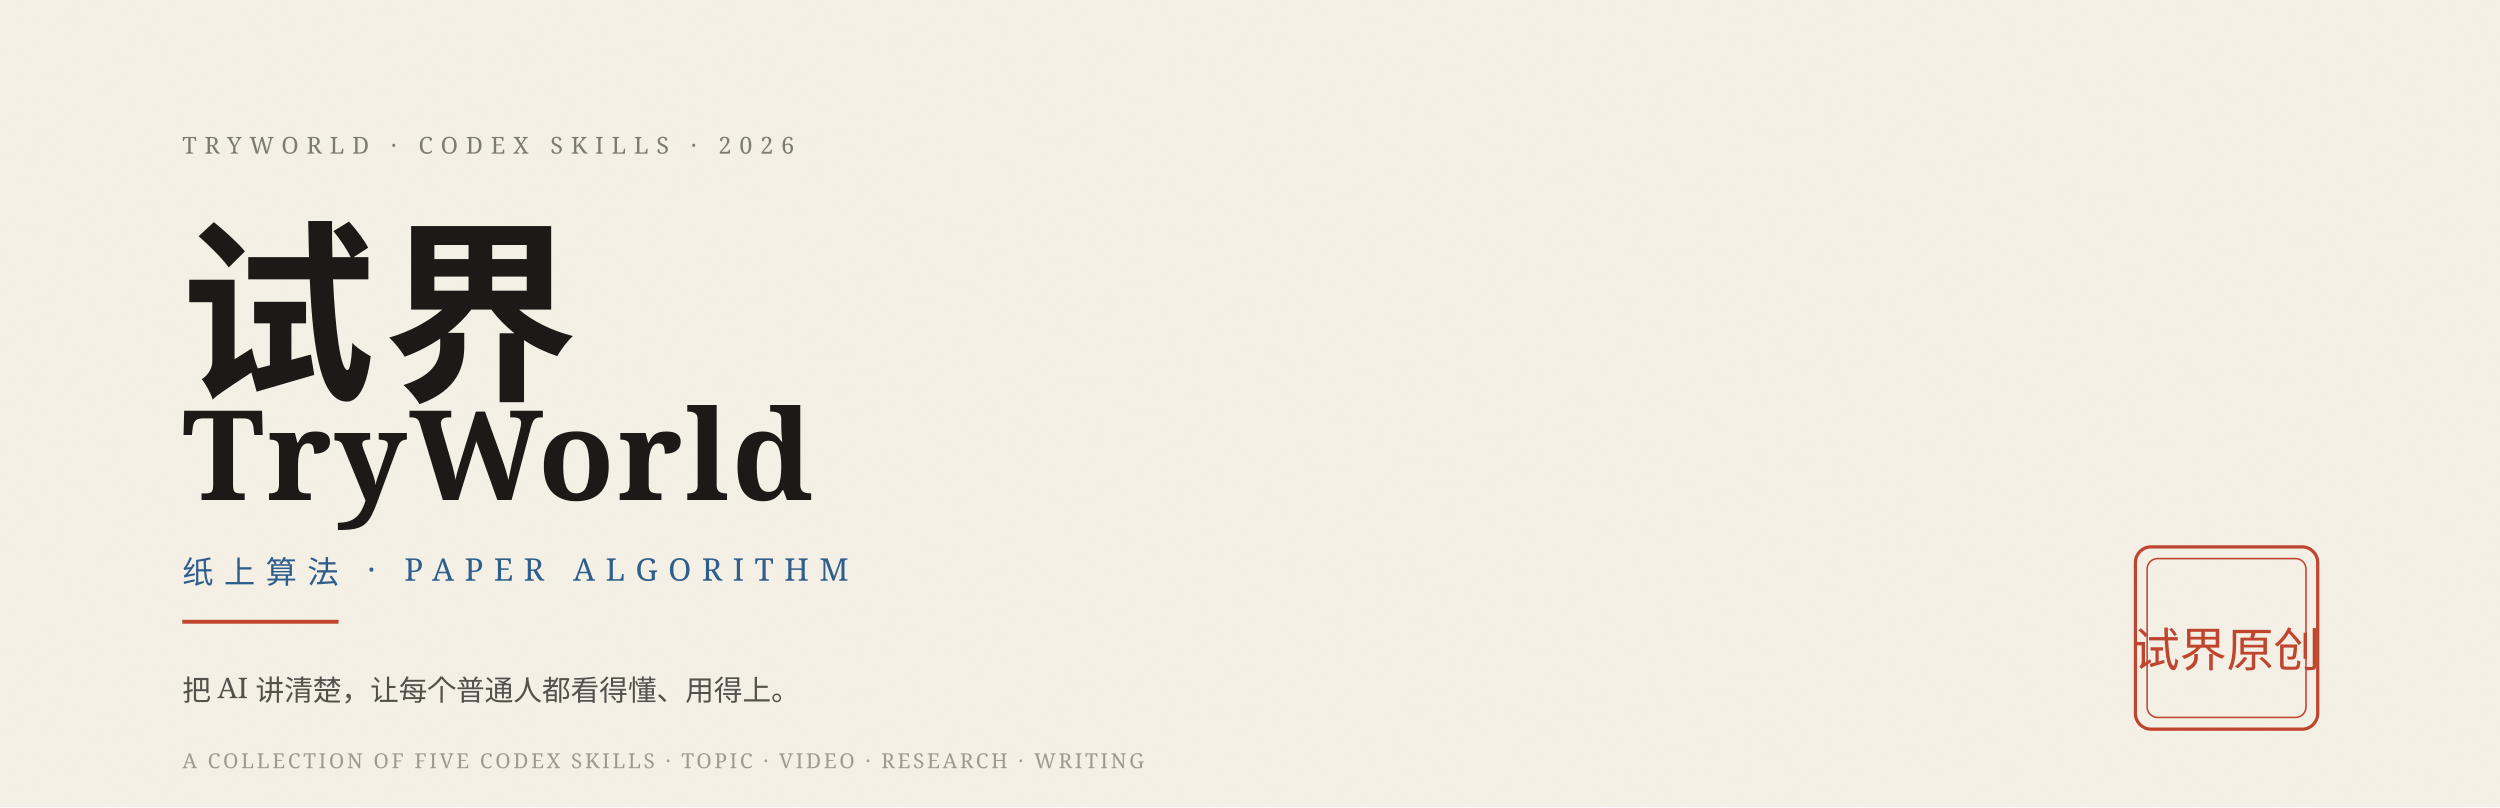
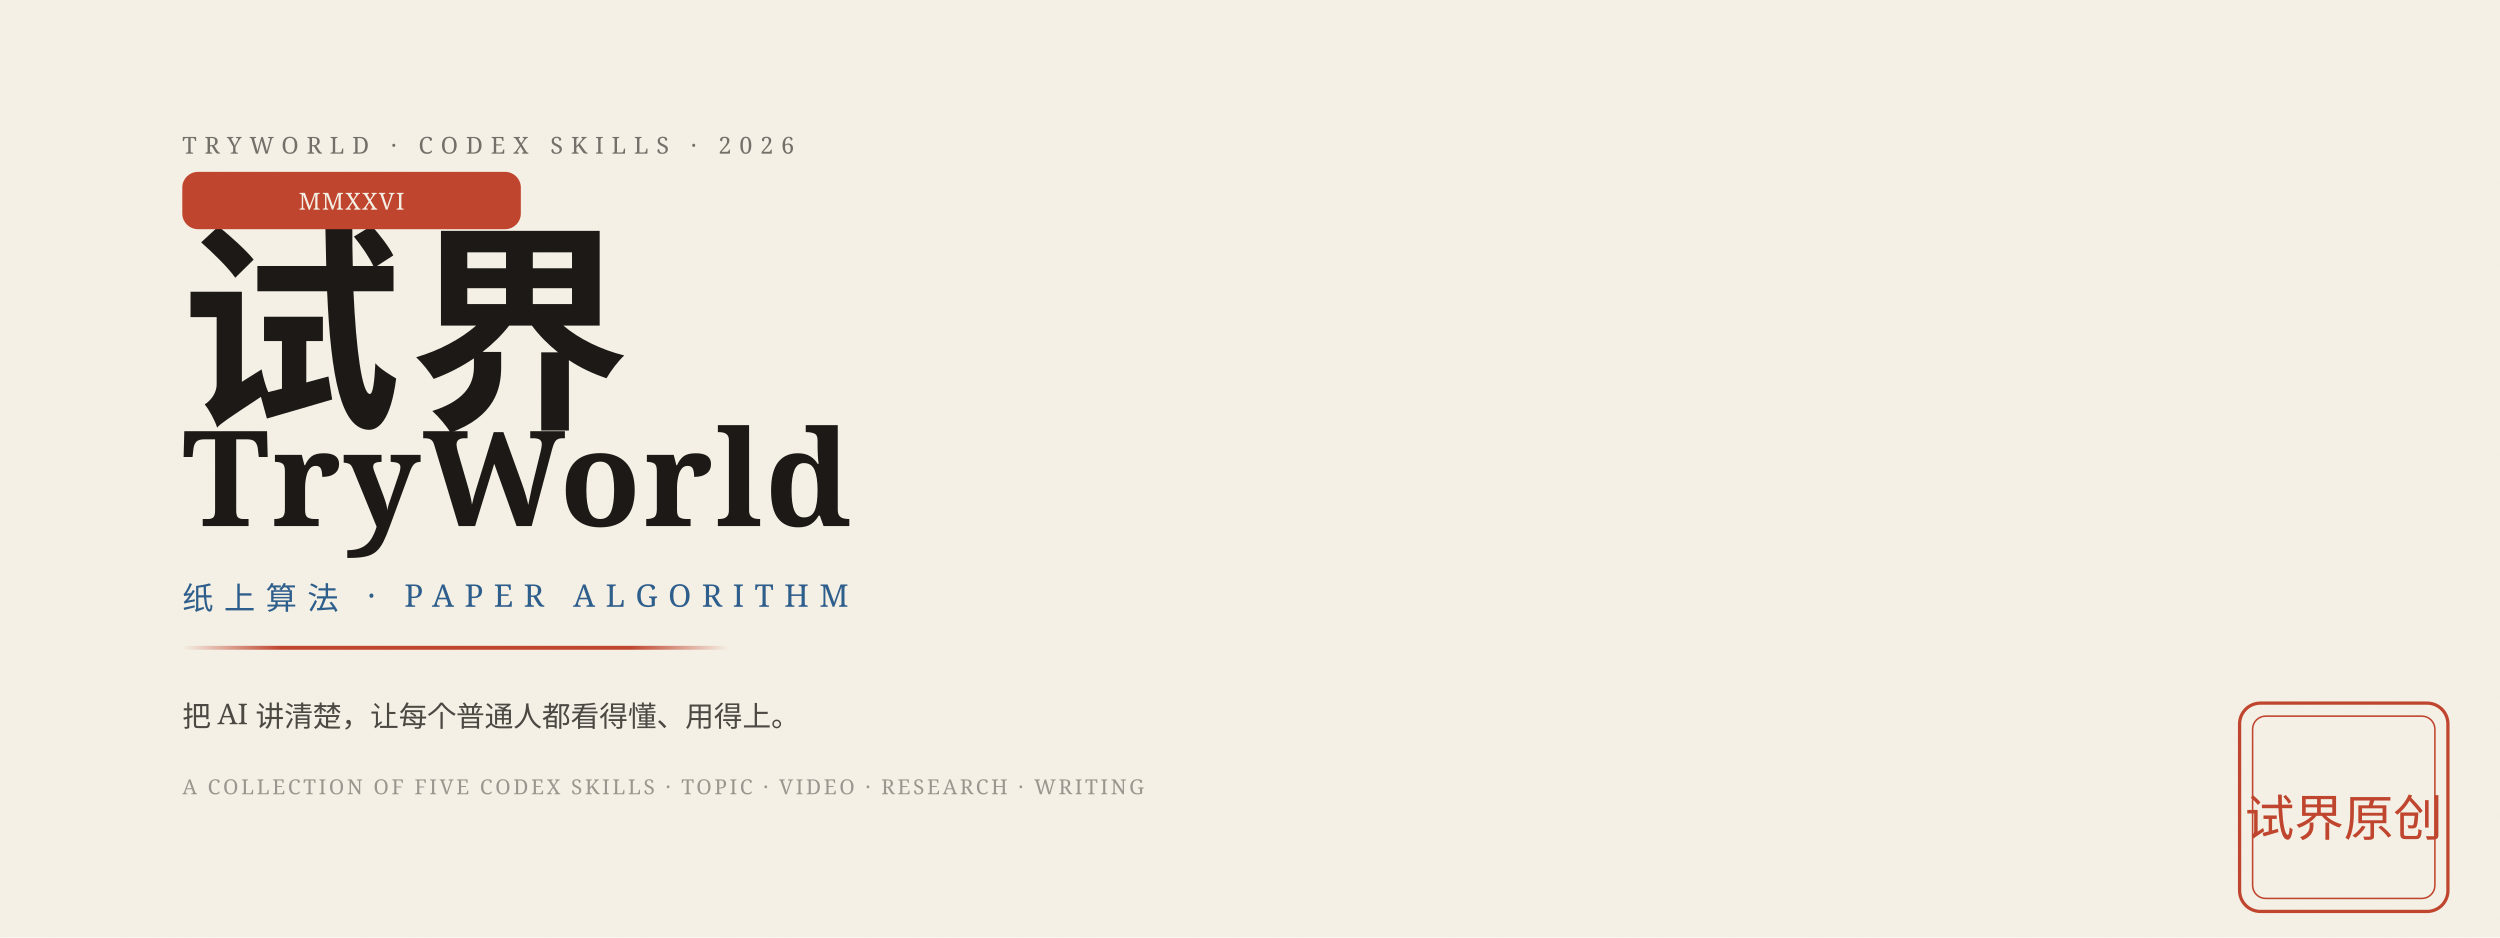
- <svg xmlns="http://www.w3.org/2000/svg" width="1920" height="620" viewBox="0 0 1920 620">
+ <svg xmlns="http://www.w3.org/2000/svg" width="1920" height="720" viewBox="0 0 1920 720">
  <defs>
    <filter id="grain" x="0" y="0" width="100%" height="100%">
-       <feTurbulence type="fractalNoise" baseFrequency="0.9" numOctaves="2" stitchTiles="stitch" />
-       <feColorMatrix type="matrix" values="0 0 0 0 0.96  0 0 0 0 0.94  0 0 0 0 0.89  0 0 0 0.06 0" />
+       <feTurbulence type="fractalNoise" baseFrequency="0.92" numOctaves="2" stitchTiles="stitch" />
+       <feColorMatrix type="matrix" values="0 0 0 0 0.96  0 0 0 0 0.94  0 0 0 0 0.89  0 0 0 0.07 0" />
    </filter>
+     <linearGradient id="ruleGrad" x1="0" y1="0" x2="1" y2="0">
+       <stop offset="0" stop-color="#C0452F" stop-opacity="0" />
+       <stop offset="0.18" stop-color="#C0452F" stop-opacity="1" />
+       <stop offset="0.82" stop-color="#C0452F" stop-opacity="1" />
+       <stop offset="1" stop-color="#C0452F" stop-opacity="0" />
+     </linearGradient>
  </defs>
-   <rect width="1920" height="620" fill="#F4EFE4" />
-   <rect width="1920" height="620" filter="url(#grain)" />
+   <rect width="1920" height="720" fill="#F4EFE4" />
+   <rect width="1920" height="720" filter="url(#grain)" />
  <g font-family="'Noto Serif SC','Songti SC','SimSun',Georgia, serif">
-     <text x="140" y="118" font-size="18" fill="#1C1916" opacity="0.55" letter-spacing="6">TRYWORLD · CODEX SKILLS · 2026</text>
-     <text x="138" y="296" font-size="150" font-weight="700" fill="#1C1916" letter-spacing="6">试界</text>
-     <text x="140" y="384" font-size="96" font-weight="600" fill="#1C1916" letter-spacing="2">TryWorld</text>
-     <text x="140" y="448" font-size="24" fill="#2E5E8C" letter-spacing="8">纸上算法 · PAPER ALGORITHM</text>
-     <rect x="140" y="476" width="120" height="3" fill="#C0452F" />
-     <text x="140" y="538" font-size="22" fill="#1C1916" opacity="0.74">把 AI 讲清楚，让每个普通人都看得懂、用得上。</text>
-     <text x="140" y="590" font-size="16" fill="#1C1916" opacity="0.4" letter-spacing="2">A COLLECTION OF FIVE CODEX SKILLS · TOPIC · VIDEO · RESEARCH · WRITING</text>
+     <text x="140" y="118" font-size="18" fill="#1C1916" opacity="0.6" letter-spacing="6">TRYWORLD · CODEX SKILLS · 2026</text>
+     <text x="138" y="316" font-size="170" font-weight="700" fill="#1C1916" letter-spacing="6">试界</text>
+     <text x="140" y="404" font-size="102" font-weight="600" fill="#1C1916" letter-spacing="2">TryWorld</text>
+     <text x="140" y="468" font-size="24" fill="#2E5E8C" letter-spacing="8">纸上算法 · PAPER ALGORITHM</text>
+     <rect x="140" y="496" width="420" height="3" fill="url(#ruleGrad)" />
+     <text x="140" y="558" font-size="22" fill="#1C1916" opacity="0.78">把 AI 讲清楚，让每个普通人都看得懂、用得上。</text>
+     <text x="140" y="610" font-size="16" fill="#1C1916" opacity="0.42" letter-spacing="2">A COLLECTION OF FIVE CODEX SKILLS · TOPIC · VIDEO · RESEARCH · WRITING</text>
  </g>
-   <g transform="translate(1640, 420)">
-     <rect x="0" y="0" width="140" height="140" rx="12" fill="none" stroke="#C0452F" stroke-width="2.5" />
-     <rect x="9" y="9" width="122" height="122" rx="8" fill="none" stroke="#C0452F" stroke-width="1.2" />
-     <text x="70" y="92" font-size="36" fill="#C0452F" text-anchor="middle" font-family="'Noto Serif SC','Songti SC','SimSun',serif">试界原创</text>
+   <g transform="translate(1720, 540)">
+     <rect x="0" y="0" width="160" height="160" rx="16" fill="none" stroke="#C0452F" stroke-width="2.5" />
+     <rect x="10" y="10" width="140" height="140" rx="10" fill="none" stroke="#C0452F" stroke-width="1.2" />
+     <text x="80" y="102" font-size="38" fill="#C0452F" text-anchor="middle" font-family="'Noto Serif SC','Songti SC','SimSun',serif">试界原创</text>
+   </g>
+   <g transform="translate(140, 132)">
+     <rect x="0" y="0" width="260" height="44" rx="12" fill="#C0452F" />
+     <text x="130" y="29" font-size="18" fill="#F4EFE4" text-anchor="middle" font-family="Georgia, serif" letter-spacing="1">MMXXVI</text>
  </g>
</svg>
